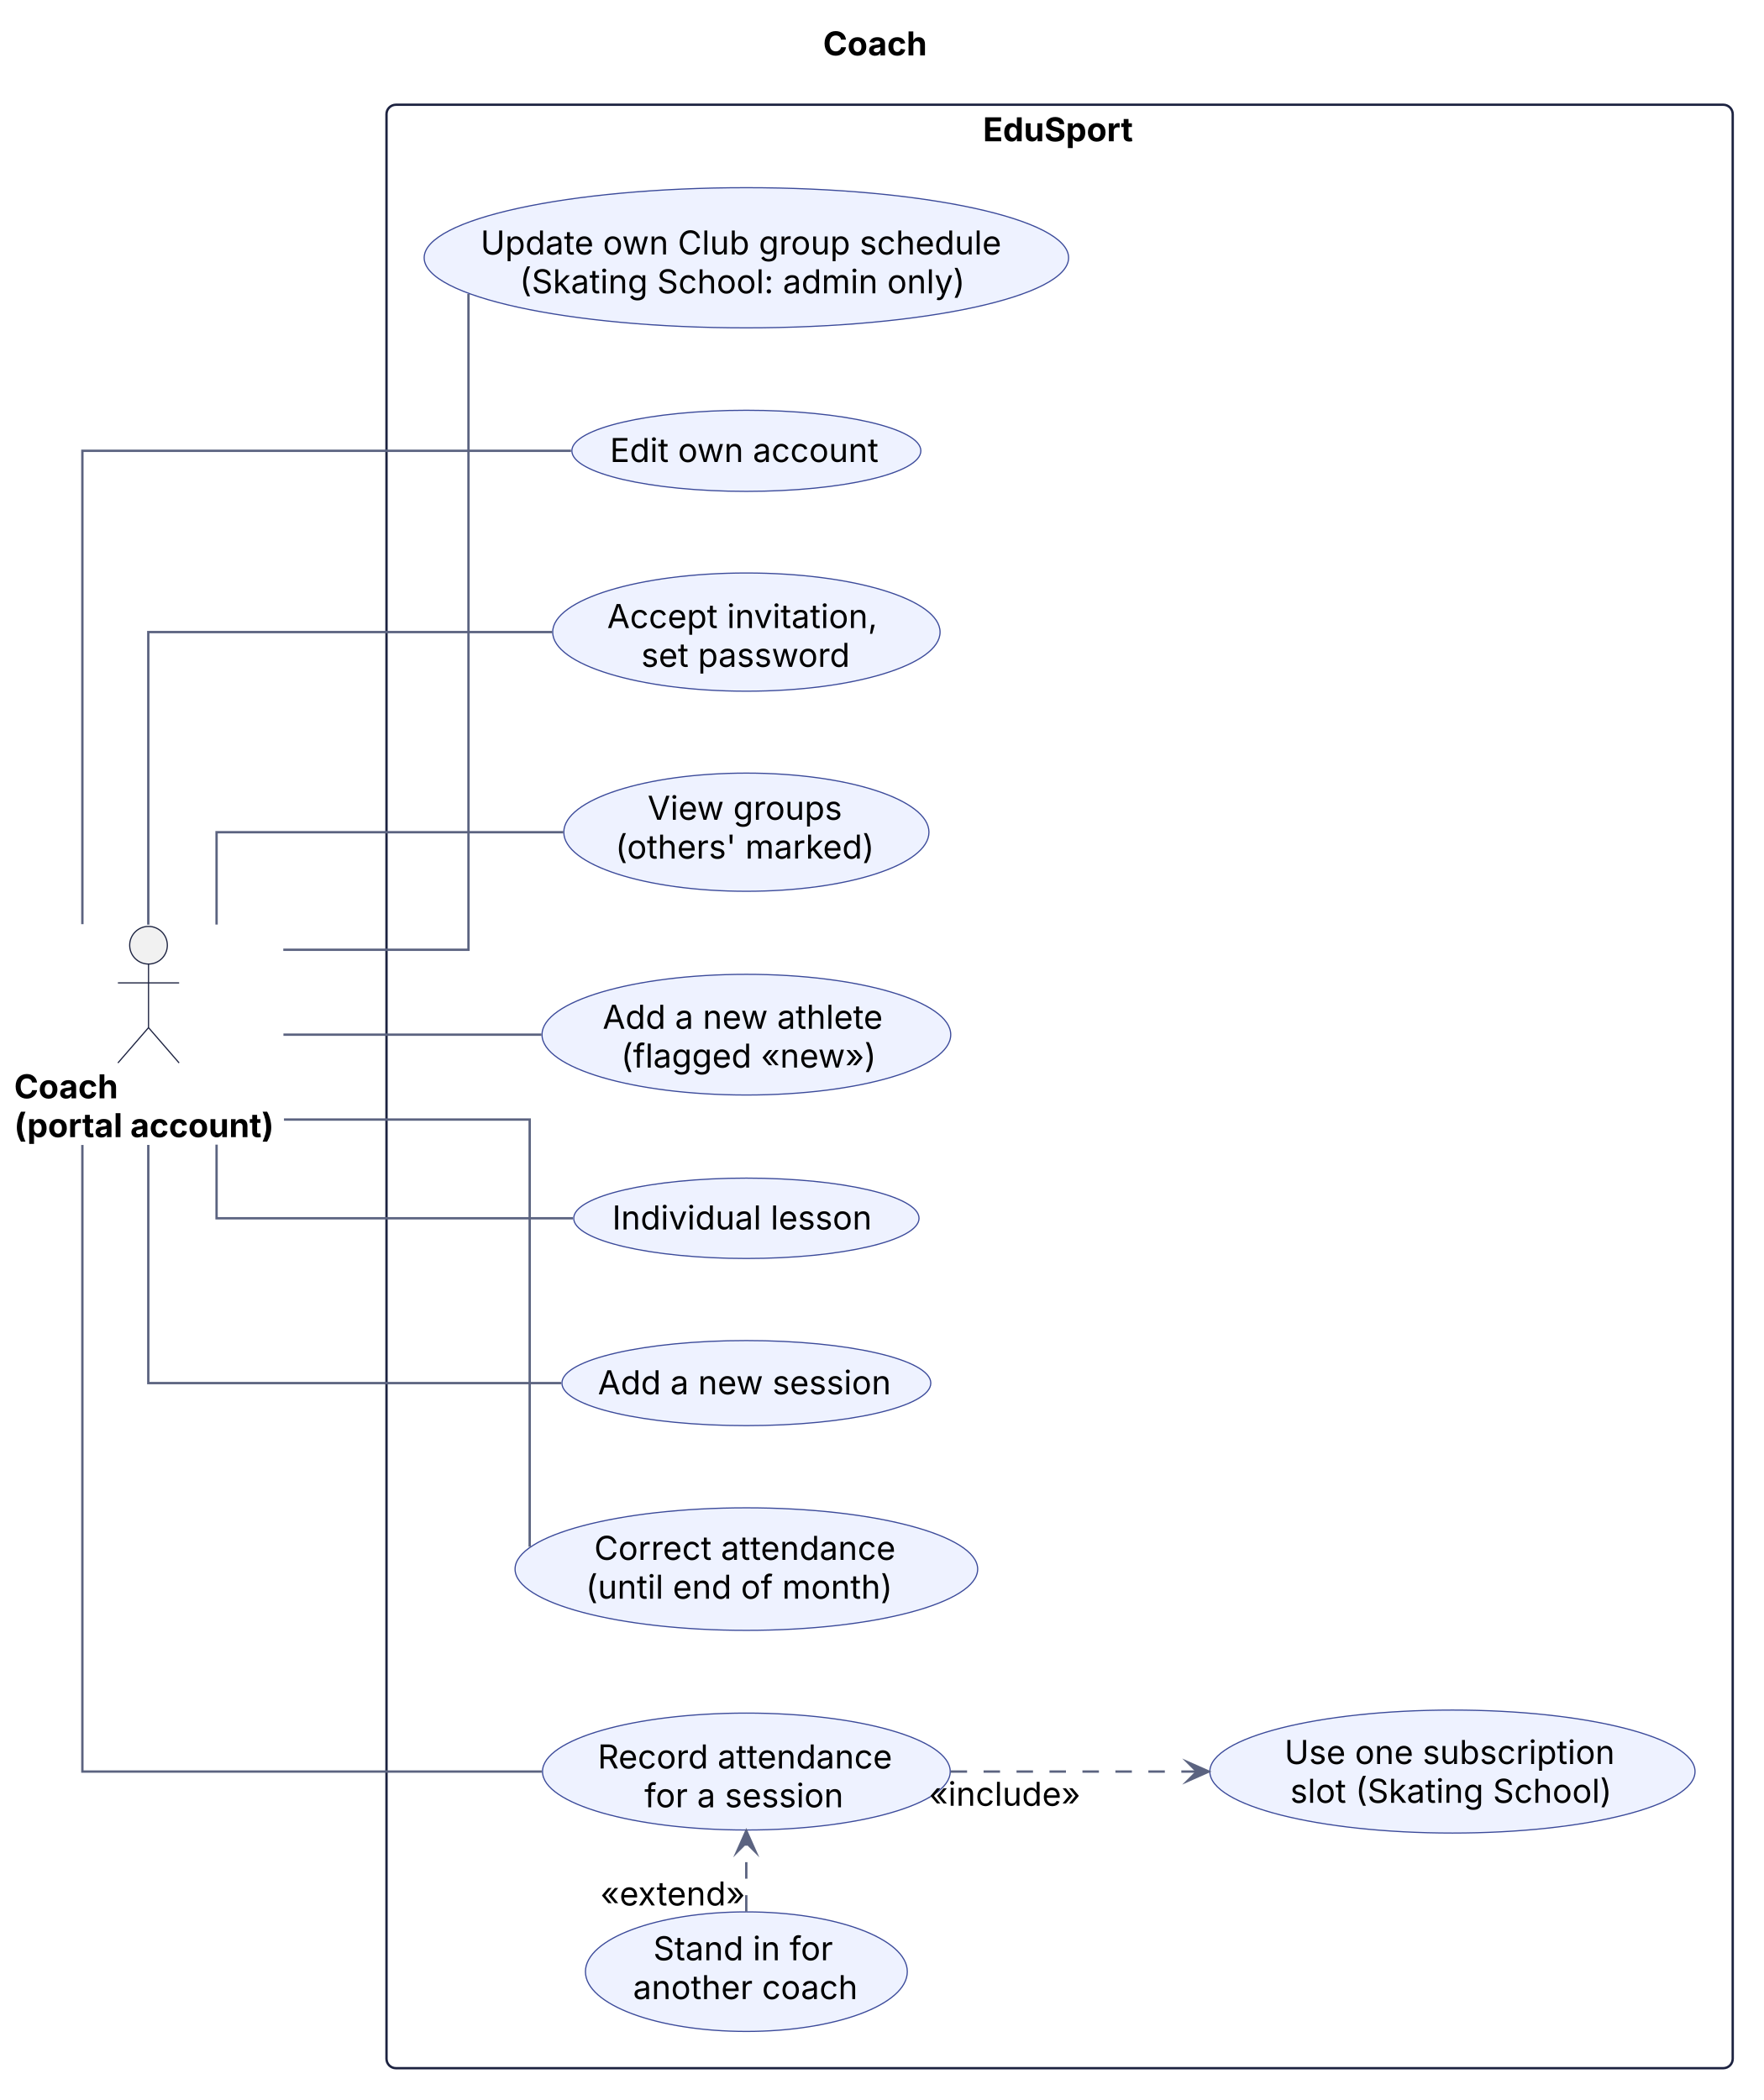
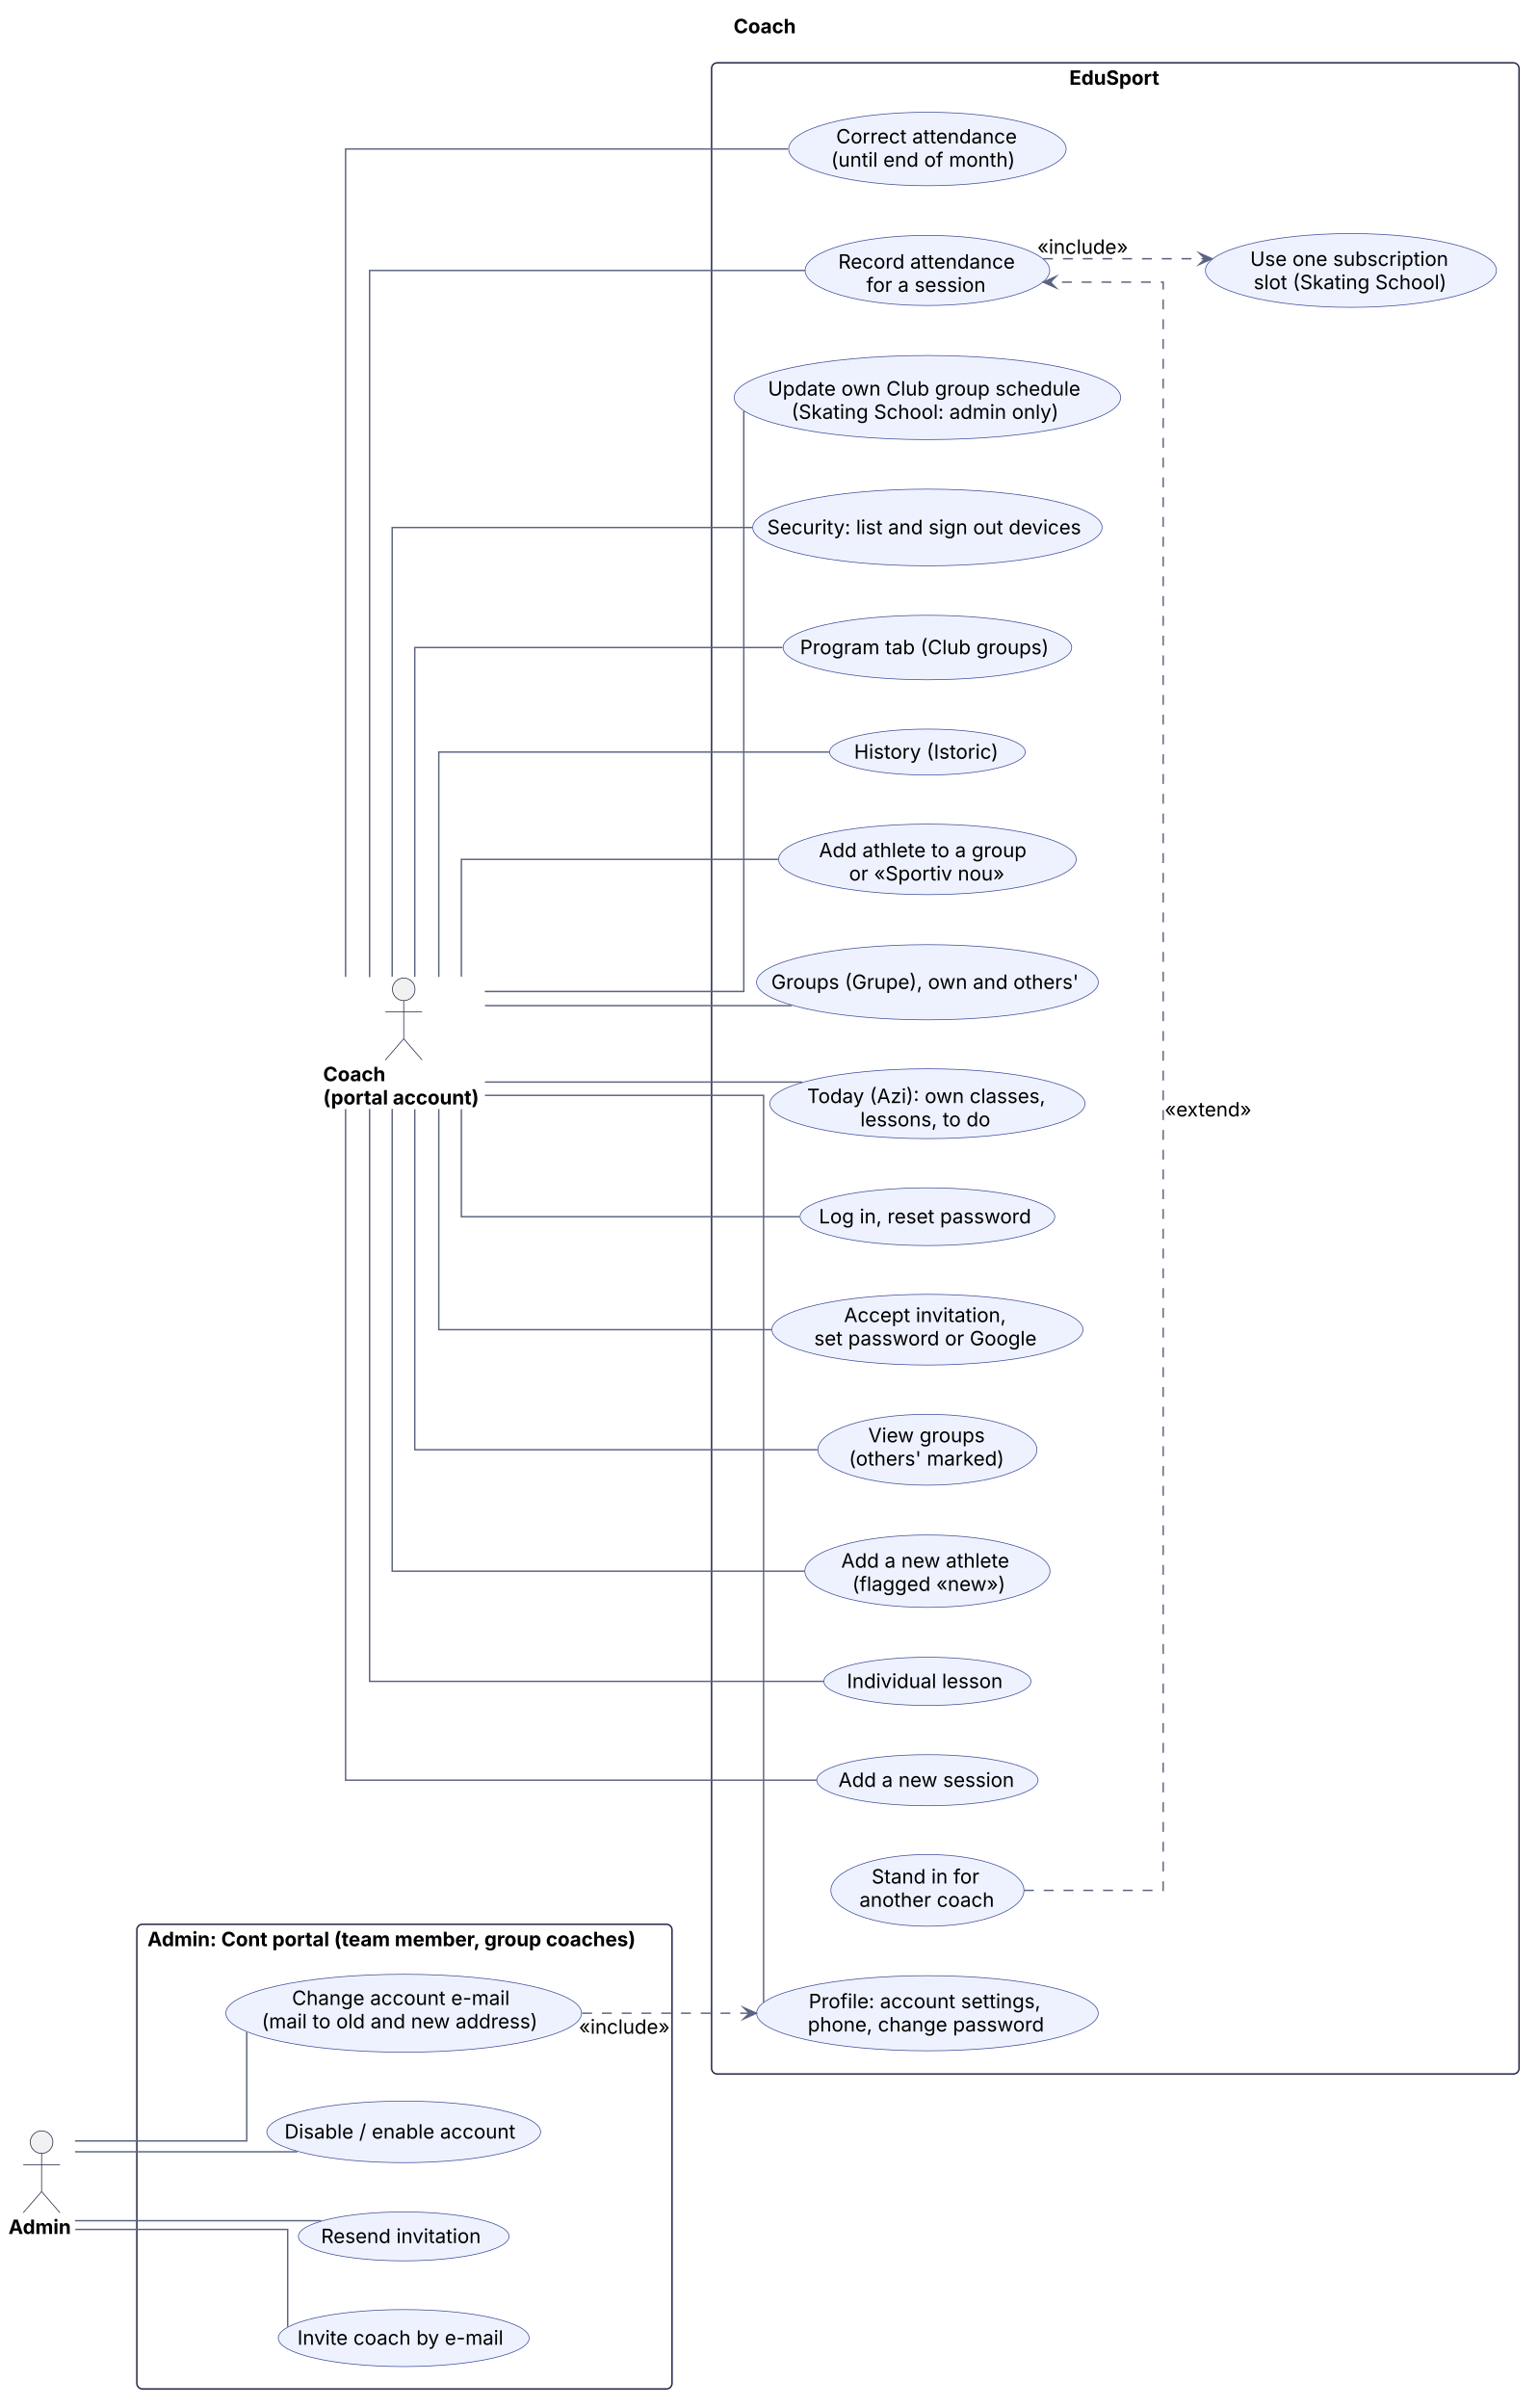
- <svg xmlns="http://www.w3.org/2000/svg" version="1.1" data-diagram-type="DESCRIPTION" style="width:749px;height:892px;background:#FFFFFF;" width="749px" height="892px" viewBox="0 0 749 892" zoomAndPan="magnify" preserveAspectRatio="none" contentStyleType="text/css">
+ <svg xmlns="http://www.w3.org/2000/svg" version="1.1" data-diagram-type="DESCRIPTION" style="width:1089px;height:1705px;background:#FFFFFF;" width="1089px" height="1705px" viewBox="0 0 1089 1705" zoomAndPan="magnify" preserveAspectRatio="none" contentStyleType="text/css">
  <defs />
  <g font-family="sans-serif" lengthAdjust="spacing">
    <g class="title" data-source-line="3">
-       <text x="349.599" y="23.535" fill="#000" font-size="14" textLength="43.791" font-weight="700" font-family="Inter">Coach</text>
+       <text x="519.469" y="23.535" fill="#000" font-size="14" textLength="43.791" font-weight="700" font-family="Inter">Coach</text>
    </g>
    <g class="cluster" data-qualified-name="EduSport" id="ent0002" data-source-line="5">
-       <rect x="164.17" y="44.488" width="571.82" height="834" fill="none" style="stroke:#1C2240;stroke-width:1;" rx="4" ry="4" />
-       <text x="417.514" y="60.023" fill="#000" font-size="14" textLength="65.133" font-weight="700" font-family="Inter">EduSport</text>
+       <rect x="503.91" y="44.488" width="571.82" height="1424" fill="none" style="stroke:#1C2240;stroke-width:1;" rx="4" ry="4" />
+       <text x="757.254" y="60.023" fill="#000" font-size="14" textLength="65.133" font-weight="700" font-family="Inter">EduSport</text>
+     </g>
+     <g class="cluster" data-qualified-name="Admin. Cont portal .team member. group coaches." id="ent0022" data-source-line="26">
+       <rect x="96.91" y="1362.488" width="379" height="329" fill="none" style="stroke:#1C2240;stroke-width:1;" rx="4" ry="4" />
+       <text x="104.413" y="1378.023" fill="#000" font-size="14" textLength="363.993" font-weight="700" font-family="Inter">Admin: Cont portal (team member, group coaches)</text>
    </g>
    <g class="entity" data-qualified-name="EduSport.Att" id="ent0003" data-source-line="6">
-       <ellipse cx="317.026" cy="752.487" rx="86.596" ry="24.829" fill="#EEF2FF" style="stroke:#3B4A9A;stroke-width:0.5;" />
-       <text x="253.882" y="751.17" fill="#000" font-size="14" textLength="126.287" font-family="Inter">Record attendance</text>
-       <text x="273.72" y="767.659" fill="#000" font-size="14" textLength="86.611" font-family="Inter">for a session</text>
+       <ellipse cx="656.766" cy="191.487" rx="86.596" ry="24.829" fill="#EEF2FF" style="stroke:#3B4A9A;stroke-width:0.5;" />
+       <text x="593.622" y="190.17" fill="#000" font-size="14" textLength="126.287" font-family="Inter">Record attendance</text>
+       <text x="613.46" y="206.659" fill="#000" font-size="14" textLength="86.611" font-family="Inter">for a session</text>
    </g>
    <g class="entity" data-qualified-name="EduSport.Box" id="ent0004" data-source-line="7">
-       <ellipse cx="616.937" cy="752.49" rx="103.047" ry="26.122" fill="#EEF2FF" style="stroke:#3B4A9A;stroke-width:0.5;" />
-       <text x="545.593" y="749.269" fill="#000" font-size="14" textLength="142.687" font-family="Inter">Use one subscription</text>
-       <text x="548.044" y="765.757" fill="#000" font-size="14" textLength="137.785" font-family="Inter">slot (Skating School)</text>
+       <ellipse cx="956.677" cy="191.49" rx="103.047" ry="26.122" fill="#EEF2FF" style="stroke:#3B4A9A;stroke-width:0.5;" />
+       <text x="885.333" y="188.269" fill="#000" font-size="14" textLength="142.687" font-family="Inter">Use one subscription</text>
+       <text x="887.784" y="204.757" fill="#000" font-size="14" textLength="137.785" font-family="Inter">slot (Skating School)</text>
    </g>
    <g class="entity" data-qualified-name="EduSport.Fix" id="ent0005" data-source-line="8">
-       <ellipse cx="317.028" cy="666.49" rx="98.248" ry="26.022" fill="#EEF2FF" style="stroke:#3B4A9A;stroke-width:0.5;" />
-       <text x="252.39" y="662.569" fill="#000" font-size="14" textLength="129.274" font-family="Inter">Correct attendance</text>
-       <text x="248.812" y="679.058" fill="#000" font-size="14" textLength="136.432" font-family="Inter">(until end of month)</text>
+       <ellipse cx="656.768" cy="105.49" rx="98.248" ry="26.022" fill="#EEF2FF" style="stroke:#3B4A9A;stroke-width:0.5;" />
+       <text x="592.13" y="101.569" fill="#000" font-size="14" textLength="129.274" font-family="Inter">Correct attendance</text>
+       <text x="588.552" y="118.058" fill="#000" font-size="14" textLength="136.432" font-family="Inter">(until end of month)</text>
    </g>
    <g class="entity" data-qualified-name="EduSport.NewS" id="ent0006" data-source-line="9">
-       <ellipse cx="317.029" cy="587.486" rx="78.339" ry="18.068" fill="#EEF2FF" style="stroke:#3B4A9A;stroke-width:0.5;" />
-       <text x="253.967" y="592.23" fill="#000" font-size="14" textLength="126.123" font-family="Inter">Add a new session</text>
+       <ellipse cx="656.769" cy="1260.486" rx="78.339" ry="18.068" fill="#EEF2FF" style="stroke:#3B4A9A;stroke-width:0.5;" />
+       <text x="593.707" y="1265.23" fill="#000" font-size="14" textLength="126.123" font-family="Inter">Add a new session</text>
    </g>
    <g class="entity" data-qualified-name="EduSport.Sub" id="ent0007" data-source-line="10">
-       <ellipse cx="317.03" cy="837.488" rx="68.36" ry="25.39" fill="#EEF2FF" style="stroke:#3B4A9A;stroke-width:0.5;" />
-       <text x="277.491" y="832.648" fill="#000" font-size="14" textLength="79.078" font-family="Inter">Stand in for</text>
-       <text x="268.899" y="849.136" fill="#000" font-size="14" textLength="96.264" font-family="Inter">another coach</text>
+       <ellipse cx="656.77" cy="1338.488" rx="68.36" ry="25.39" fill="#EEF2FF" style="stroke:#3B4A9A;stroke-width:0.5;" />
+       <text x="617.231" y="1333.648" fill="#000" font-size="14" textLength="79.078" font-family="Inter">Stand in for</text>
+       <text x="608.639" y="1350.136" fill="#000" font-size="14" textLength="96.264" font-family="Inter">another coach</text>
    </g>
    <g class="entity" data-qualified-name="EduSport.Ind" id="ent0008" data-source-line="11">
-       <ellipse cx="317.029" cy="517.486" rx="73.339" ry="17.068" fill="#EEF2FF" style="stroke:#3B4A9A;stroke-width:0.5;" />
-       <text x="260.034" y="522.23" fill="#000" font-size="14" textLength="113.989" font-family="Inter">Individual lesson</text>
+       <ellipse cx="656.769" cy="1190.486" rx="73.339" ry="17.068" fill="#EEF2FF" style="stroke:#3B4A9A;stroke-width:0.5;" />
+       <text x="599.774" y="1195.23" fill="#000" font-size="14" textLength="113.989" font-family="Inter">Individual lesson</text>
    </g>
    <g class="entity" data-qualified-name="EduSport.NewA" id="ent0009" data-source-line="12">
-       <ellipse cx="317.032" cy="439.488" rx="86.802" ry="25.63" fill="#EEF2FF" style="stroke:#3B4A9A;stroke-width:0.5;" />
-       <text x="255.973" y="436.976" fill="#000" font-size="14" textLength="122.117" font-family="Inter">Add a new athlete</text>
-       <text x="263.794" y="453.465" fill="#000" font-size="14" textLength="106.477" font-family="Inter">(flagged «new»)</text>
+       <ellipse cx="656.772" cy="1112.488" rx="86.802" ry="25.63" fill="#EEF2FF" style="stroke:#3B4A9A;stroke-width:0.5;" />
+       <text x="595.713" y="1109.976" fill="#000" font-size="14" textLength="122.117" font-family="Inter">Add a new athlete</text>
+       <text x="603.534" y="1126.465" fill="#000" font-size="14" textLength="106.477" font-family="Inter">(flagged «new»)</text>
    </g>
    <g class="entity" data-qualified-name="EduSport.See" id="ent0010" data-source-line="13">
-       <ellipse cx="317.03" cy="353.485" rx="77.55" ry="25.097" fill="#EEF2FF" style="stroke:#3B4A9A;stroke-width:0.5;" />
-       <text x="275.074" y="348.208" fill="#000" font-size="14" textLength="83.911" font-family="Inter">View groups</text>
-       <text x="261.403" y="364.696" fill="#000" font-size="14" textLength="111.255" font-family="Inter">(others' marked)</text>
+       <ellipse cx="656.77" cy="1026.485" rx="77.55" ry="25.097" fill="#EEF2FF" style="stroke:#3B4A9A;stroke-width:0.5;" />
+       <text x="614.814" y="1021.208" fill="#000" font-size="14" textLength="83.911" font-family="Inter">View groups</text>
+       <text x="601.143" y="1037.696" fill="#000" font-size="14" textLength="111.255" font-family="Inter">(others' marked)</text>
    </g>
    <g class="entity" data-qualified-name="EduSport.Inv" id="ent0011" data-source-line="14">
-       <ellipse cx="317.032" cy="268.49" rx="82.272" ry="25.102" fill="#EEF2FF" style="stroke:#3B4A9A;stroke-width:0.5;" />
-       <text x="257.894" y="266.76" fill="#000" font-size="14" textLength="118.275" font-family="Inter">Accept invitation,</text>
-       <text x="272.359" y="283.248" fill="#000" font-size="14" textLength="89.346" font-family="Inter">set password</text>
-     </g>
-     <g class="entity" data-qualified-name="EduSport.Acc" id="ent0012" data-source-line="15">
-       <ellipse cx="317.026" cy="191.492" rx="74.116" ry="17.223" fill="#EEF2FF" style="stroke:#3B4A9A;stroke-width:0.5;" />
-       <text x="259.075" y="196.236" fill="#000" font-size="14" textLength="115.903" font-family="Inter">Edit own account</text>
-     </g>
-     <g class="entity" data-qualified-name="EduSport.Sch" id="ent0013" data-source-line="16">
-       <ellipse cx="317.034" cy="109.491" rx="136.864" ry="29.773" fill="#EEF2FF" style="stroke:#3B4A9A;stroke-width:0.5;" />
-       <text x="204.125" y="108.097" fill="#000" font-size="14" textLength="225.818" font-family="Inter">Update own Club group schedule</text>
-       <text x="220.723" y="124.586" fill="#000" font-size="14" textLength="192.623" font-family="Inter">(Skating School: admin only)</text>
+       <ellipse cx="656.771" cy="941.486" rx="110.161" ry="25.028" fill="#EEF2FF" style="stroke:#3B4A9A;stroke-width:0.5;" />
+       <text x="597.634" y="936.105" fill="#000" font-size="14" textLength="118.275" font-family="Inter">Accept invitation,</text>
+       <text x="576.559" y="952.593" fill="#000" font-size="14" textLength="160.426" font-family="Inter">set password or Google</text>
+     </g>
+     <g class="entity" data-qualified-name="EduSport.Login" id="ent0012" data-source-line="15">
+       <ellipse cx="656.774" cy="861.489" rx="90.204" ry="20.441" fill="#EEF2FF" style="stroke:#3B4A9A;stroke-width:0.5;" />
+       <text x="579.927" y="866.233" fill="#000" font-size="14" textLength="153.692" font-family="Inter">Log in, reset password</text>
+     </g>
+     <g class="entity" data-qualified-name="EduSport.Azi" id="ent0013" data-source-line="16">
+       <ellipse cx="656.773" cy="781.487" rx="111.593" ry="24.719" fill="#EEF2FF" style="stroke:#3B4A9A;stroke-width:0.5;" />
+       <text x="571.509" y="781.025" fill="#000" font-size="14" textLength="170.529" font-family="Inter">Today (Azi): own classes,</text>
+       <text x="609.233" y="797.514" fill="#000" font-size="14" textLength="95.081" font-family="Inter">lessons, to do</text>
+     </g>
+     <g class="entity" data-qualified-name="EduSport.Grp" id="ent0014" data-source-line="17">
+       <ellipse cx="656.774" cy="695.493" rx="121.024" ry="26.605" fill="#EEF2FF" style="stroke:#3B4A9A;stroke-width:0.5;" />
+       <text x="546.182" y="700.237" fill="#000" font-size="14" textLength="221.184" font-family="Inter">Groups (Grupe), own and others'</text>
+     </g>
+     <g class="entity" data-qualified-name="EduSport.AddA" id="ent0015" data-source-line="18">
+       <ellipse cx="656.774" cy="608.488" rx="105.374" ry="24.969" fill="#EEF2FF" style="stroke:#3B4A9A;stroke-width:0.5;" />
+       <text x="579.941" y="606.957" fill="#000" font-size="14" textLength="153.665" font-family="Inter">Add athlete to a group</text>
+       <text x="601.252" y="623.446" fill="#000" font-size="14" textLength="111.043" font-family="Inter">or «Sportiv nou»</text>
+     </g>
+     <g class="entity" data-qualified-name="EduSport.Ist" id="ent0016" data-source-line="19">
+       <ellipse cx="656.773" cy="532.487" rx="69.293" ry="16.259" fill="#EEF2FF" style="stroke:#3B4A9A;stroke-width:0.5;" />
+       <text x="604.854" y="537.231" fill="#000" font-size="14" textLength="103.838" font-family="Inter">History (Istoric)</text>
+     </g>
+     <g class="entity" data-qualified-name="EduSport.Prog" id="ent0017" data-source-line="20">
+       <ellipse cx="656.765" cy="458.485" rx="102.185" ry="22.837" fill="#EEF2FF" style="stroke:#3B4A9A;stroke-width:0.5;" />
+       <text x="566.551" y="463.229" fill="#000" font-size="14" textLength="180.428" font-family="Inter">Program tab (Club groups)</text>
+     </g>
+     <g class="entity" data-qualified-name="EduSport.Acc" id="ent0018" data-source-line="21">
+       <ellipse cx="656.765" cy="1425.483" rx="120.975" ry="26.595" fill="#EEF2FF" style="stroke:#3B4A9A;stroke-width:0.5;" />
+       <text x="572.704" y="1421.916" fill="#000" font-size="14" textLength="168.123" font-family="Inter">Profile: account settings,</text>
+       <text x="572.051" y="1438.405" fill="#000" font-size="14" textLength="169.429" font-family="Inter">phone, change password</text>
+     </g>
+     <g class="entity" data-qualified-name="EduSport.Sec" id="ent0019" data-source-line="22">
+       <ellipse cx="656.765" cy="373.483" rx="123.725" ry="27.145" fill="#EEF2FF" style="stroke:#3B4A9A;stroke-width:0.5;" />
+       <text x="543.295" y="378.227" fill="#000" font-size="14" textLength="226.939" font-family="Inter">Security: list and sign out devices</text>
+     </g>
+     <g class="entity" data-qualified-name="EduSport.Sch" id="ent0020" data-source-line="23">
+       <ellipse cx="656.774" cy="281.491" rx="136.864" ry="29.773" fill="#EEF2FF" style="stroke:#3B4A9A;stroke-width:0.5;" />
+       <text x="543.865" y="280.097" fill="#000" font-size="14" textLength="225.818" font-family="Inter">Update own Club group schedule</text>
+       <text x="560.463" y="296.586" fill="#000" font-size="14" textLength="192.623" font-family="Inter">(Skating School: admin only)</text>
+     </g>
+     <g class="entity" data-qualified-name="Admin. Cont portal .team member. group coaches..AInv" id="ent0023" data-source-line="27">
+       <ellipse cx="285.914" cy="1655.489" rx="88.854" ry="20.171" fill="#EEF2FF" style="stroke:#3B4A9A;stroke-width:0.5;" />
+       <text x="210.603" y="1660.233" fill="#000" font-size="14" textLength="150.623" font-family="Inter">Invite coach by e-mail</text>
+     </g>
+     <g class="entity" data-qualified-name="Admin. Cont portal .team member. group coaches..ARes" id="ent0024" data-source-line="28">
+       <ellipse cx="285.909" cy="1583.488" rx="74.599" ry="17.32" fill="#EEF2FF" style="stroke:#3B4A9A;stroke-width:0.5;" />
+       <text x="227.366" y="1588.232" fill="#000" font-size="14" textLength="117.086" font-family="Inter">Resend invitation</text>
+     </g>
+     <g class="entity" data-qualified-name="Admin. Cont portal .team member. group coaches..ADis" id="ent0025" data-source-line="29">
+       <ellipse cx="285.913" cy="1509.489" rx="96.953" ry="21.791" fill="#EEF2FF" style="stroke:#3B4A9A;stroke-width:0.5;" />
+       <text x="201.485" y="1514.233" fill="#000" font-size="14" textLength="168.854" font-family="Inter">Disable / enable account</text>
+     </g>
+     <g class="entity" data-qualified-name="Admin. Cont portal .team member. group coaches..AMail" id="ent0026" data-source-line="30">
+       <ellipse cx="285.911" cy="1425.49" rx="125.961" ry="27.592" fill="#EEF2FF" style="stroke:#3B4A9A;stroke-width:0.5;" />
+       <text x="206.778" y="1419.656" fill="#000" font-size="14" textLength="158.266" font-family="Inter">Change account e-mail</text>
+       <text x="185.357" y="1436.144" fill="#000" font-size="14" textLength="201.106" font-family="Inter">(mail to old and new address)</text>
    </g>
    <g class="entity" data-qualified-name="T" id="ent0001" data-source-line="4">
-       <ellipse cx="63.083" cy="401.498" rx="8" ry="8" fill="#F1F1F1" style="stroke:#1C2240;stroke-width:0.5;" />
-       <path d="M63.083,409.498 L63.083,436.498 M50.083,417.498 L76.083,417.498 M63.083,436.498 L50.083,451.498 M63.083,436.498 L76.083,451.498" style="stroke:#1C2240;stroke-width:0.5;" fill="none" />
-       <text x="6" y="466.533" fill="#000" font-size="14" textLength="43.791" font-weight="700" font-family="Inter">Coach</text>
-       <text x="6" y="483.022" fill="#000" font-size="14" textLength="114.167" font-weight="700" font-family="Inter">(portal account)</text>
-     </g>
-     <g class="link" data-entity-1="ent0001" data-entity-2="ent0010" id="lnk14" data-source-line="18" data-link-type="association">
-       <path d="M91.99,392.718 C91.99,372.538 91.99,353.488 91.99,353.488 C91.99,353.488 174.22,353.488 239.27,353.488" style="stroke:#5B6380;stroke-width:1;" fill="none" id="T-See" />
-     </g>
-     <g class="link" data-entity-1="ent0001" data-entity-2="ent0003" id="lnk15" data-source-line="19" data-link-type="association">
-       <path d="M34.99,486.348 C34.99,573.668 34.99,752.488 34.99,752.488 C34.99,752.488 147.24,752.488 230.11,752.488" style="stroke:#5B6380;stroke-width:1;" fill="none" id="T-Att" />
-     </g>
-     <g class="link" data-entity-1="ent0001" data-entity-2="ent0005" id="lnk16" data-source-line="20" data-link-type="association">
-       <path d="M120.62,475.548 C167.16,475.548 224.99,475.548 224.99,475.548 C224.99,475.548 224.99,618.488 224.99,657.018" style="stroke:#5B6380;stroke-width:1;" fill="none" id="T-Fix" />
-     </g>
-     <g class="link" data-entity-1="ent0001" data-entity-2="ent0006" id="lnk17" data-source-line="21" data-link-type="association">
-       <path d="M62.99,486.318 C62.99,529.678 62.99,587.488 62.99,587.488 C62.99,587.488 163.78,587.488 238.39,587.488" style="stroke:#5B6380;stroke-width:1;" fill="none" id="T-NewS" />
-     </g>
-     <g class="link" data-entity-1="ent0001" data-entity-2="ent0008" id="lnk18" data-source-line="22" data-link-type="association">
-       <path d="M91.99,486.208 C91.99,502.828 91.99,517.488 91.99,517.488 C91.99,517.488 177.71,517.488 243.34,517.488" style="stroke:#5B6380;stroke-width:1;" fill="none" id="T-Ind" />
-     </g>
-     <g class="link" data-entity-1="ent0001" data-entity-2="ent0009" id="lnk19" data-source-line="23" data-link-type="association">
-       <path d="M120.39,439.488 C152.72,439.488 193.78,439.488 230,439.488" style="stroke:#5B6380;stroke-width:1;" fill="none" id="T-NewA" />
-     </g>
-     <g class="link" data-entity-1="ent0001" data-entity-2="ent0011" id="lnk20" data-source-line="24" data-link-type="association">
-       <path d="M62.99,392.758 C62.99,342.128 62.99,268.488 62.99,268.488 C62.99,268.488 160.37,268.488 234.55,268.488" style="stroke:#5B6380;stroke-width:1;" fill="none" id="T-Inv" />
-     </g>
-     <g class="link" data-entity-1="ent0001" data-entity-2="ent0012" id="lnk21" data-source-line="25" data-link-type="association">
-       <path d="M34.99,392.548 C34.99,320.648 34.99,191.488 34.99,191.488 C34.99,191.488 159,191.488 242.56,191.488" style="stroke:#5B6380;stroke-width:1;" fill="none" id="T-Acc" />
-     </g>
-     <g class="link" data-entity-1="ent0001" data-entity-2="ent0013" id="lnk22" data-source-line="26" data-link-type="association">
-       <path d="M120.33,403.428 C157.47,403.428 198.99,403.428 198.99,403.428 C198.99,403.428 198.99,185.358 198.99,124.878" style="stroke:#5B6380;stroke-width:1;" fill="none" id="T-Sch" />
-     </g>
-     <g class="link" data-entity-1="ent0003" data-entity-2="ent0004" id="lnk23" data-source-line="27" data-link-type="dependency">
-       <path d="M403.78,752.488 C438.03,752.488 472.67,752.488 508.41,752.488" style="stroke:#5B6380;stroke-width:1;stroke-dasharray:7,7;" fill="none" id="Att-to-Box" />
-       <polygon points="513.41,752.488,504.41,748.488,508.41,752.488,504.41,756.488,513.41,752.488" fill="#5B6380" style="stroke:#5B6380;stroke-width:1;stroke-linejoin:miter;stroke-miterlimit:10;" />
-       <text x="394.59" y="767.023" fill="#000" font-size="14" textLength="63.923" font-family="Inter">«include»</text>
-     </g>
-     <g class="link" data-entity-1="ent0007" data-entity-2="ent0003" id="lnk24" data-source-line="28" data-link-type="dependency">
-       <path d="M316.99,811.988 C316.99,801.128 316.99,793.498 316.99,782.678" style="stroke:#5B6380;stroke-width:1;stroke-dasharray:7,7;" fill="none" id="Sub-to-Att" />
-       <polygon points="316.99,777.678,312.99,786.678,316.99,782.678,320.99,786.678,316.99,777.678" fill="#5B6380" style="stroke:#5B6380;stroke-width:1;stroke-linejoin:miter;stroke-miterlimit:10;" />
-       <text x="254.99" y="809.363" fill="#000" font-size="14" textLength="61.592" font-family="Inter">«extend»</text>
+       <ellipse cx="285.903" cy="700.498" rx="8" ry="8" fill="#F1F1F1" style="stroke:#1C2240;stroke-width:0.5;" />
+       <path d="M285.903,708.498 L285.903,735.498 M272.903,716.498 L298.903,716.498 M285.903,735.498 L272.903,750.498 M285.903,735.498 L298.903,750.498" style="stroke:#1C2240;stroke-width:0.5;" fill="none" />
+       <text x="228.82" y="765.533" fill="#000" font-size="14" textLength="43.791" font-weight="700" font-family="Inter">Coach</text>
+       <text x="228.82" y="782.022" fill="#000" font-size="14" textLength="114.167" font-weight="700" font-family="Inter">(portal account)</text>
+     </g>
+     <g class="entity" data-qualified-name="A" id="ent0021" data-source-line="25">
+       <ellipse cx="29.454" cy="1516.748" rx="8" ry="8" fill="#F1F1F1" style="stroke:#1C2240;stroke-width:0.5;" />
+       <path d="M29.454,1524.748 L29.454,1551.748 M16.454,1532.748 L42.454,1532.748 M29.454,1551.748 L16.454,1566.748 M29.454,1551.748 L42.454,1566.748" style="stroke:#1C2240;stroke-width:0.5;" fill="none" />
+       <text x="6" y="1581.783" fill="#000" font-size="14" textLength="46.908" font-weight="700" font-family="Inter">Admin</text>
+     </g>
+     <g class="link" data-entity-1="ent0021" data-entity-2="ent0023" id="lnk27" data-source-line="32" data-link-type="association">
+       <path d="M53.32,1578.548 C101.05,1578.548 203.73,1578.548 203.73,1578.548 C203.73,1578.548 203.73,1627.888 203.73,1647.548" style="stroke:#5B6380;stroke-width:1;" fill="none" id="A-AInv" />
+     </g>
+     <g class="link" data-entity-1="ent0021" data-entity-2="ent0024" id="lnk28" data-source-line="33" data-link-type="association">
+       <path d="M53.12,1572.358 C92.43,1572.358 172.3,1572.358 227.43,1572.358" style="stroke:#5B6380;stroke-width:1;" fill="none" id="A-ARes" />
+     </g>
+     <g class="link" data-entity-1="ent0021" data-entity-2="ent0025" id="lnk29" data-source-line="34" data-link-type="association">
+       <path d="M53.12,1523.598 C88.58,1523.598 157.06,1523.598 210.61,1523.598" style="stroke:#5B6380;stroke-width:1;" fill="none" id="A-ADis" />
+     </g>
+     <g class="link" data-entity-1="ent0021" data-entity-2="ent0026" id="lnk30" data-source-line="35" data-link-type="association">
+       <path d="M53.12,1515.918 C94.28,1515.918 174.73,1515.918 174.73,1515.918 C174.73,1515.918 174.73,1463.988 174.73,1438.828" style="stroke:#5B6380;stroke-width:1;" fill="none" id="A-AMail" />
+     </g>
+     <g class="link" data-entity-1="ent0026" data-entity-2="ent0018" id="lnk31" data-source-line="36" data-link-type="dependency">
+       <path d="M412.24,1425.488 C452.13,1425.488 491.08,1425.488 530.6,1425.488" style="stroke:#5B6380;stroke-width:1;stroke-dasharray:7,7;" fill="none" id="AMail-to-Acc" />
+       <polygon points="535.6,1425.488,526.6,1421.488,530.6,1425.488,526.6,1429.488,535.6,1425.488" fill="#5B6380" style="stroke:#5B6380;stroke-width:1;stroke-linejoin:miter;stroke-miterlimit:10;" />
+       <text x="409.92" y="1440.023" fill="#000" font-size="14" textLength="63.923" font-family="Inter">«include»</text>
+     </g>
+     <g class="link" data-entity-1="ent0001" data-entity-2="ent0010" id="lnk32" data-source-line="37" data-link-type="association">
+       <path d="M293.73,785.398 C293.73,867.008 293.73,1026.488 293.73,1026.488 C293.73,1026.488 472.22,1026.488 578.89,1026.488" style="stroke:#5B6380;stroke-width:1;" fill="none" id="T-See" />
+     </g>
+     <g class="link" data-entity-1="ent0001" data-entity-2="ent0003" id="lnk33" data-source-line="38" data-link-type="association">
+       <path d="M261.73,691.848 C261.73,559.568 261.73,191.488 261.73,191.488 C261.73,191.488 453.79,191.488 570.08,191.488" style="stroke:#5B6380;stroke-width:1;" fill="none" id="T-Att" />
+     </g>
+     <g class="link" data-entity-1="ent0001" data-entity-2="ent0005" id="lnk34" data-source-line="39" data-link-type="association">
+       <path d="M244.73,691.688 C244.73,545.248 244.73,105.488 244.73,105.488 C244.73,105.488 436.18,105.488 558.08,105.488" style="stroke:#5B6380;stroke-width:1;" fill="none" id="T-Fix" />
+     </g>
+     <g class="link" data-entity-1="ent0001" data-entity-2="ent0006" id="lnk35" data-source-line="40" data-link-type="association">
+       <path d="M244.73,785.268 C244.73,913.398 244.73,1260.488 244.73,1260.488 C244.73,1260.488 458.75,1260.488 578.3,1260.488" style="stroke:#5B6380;stroke-width:1;" fill="none" id="T-NewS" />
+     </g>
+     <g class="link" data-entity-1="ent0001" data-entity-2="ent0008" id="lnk36" data-source-line="41" data-link-type="association">
+       <path d="M261.73,785.158 C261.73,900.638 261.73,1190.488 261.73,1190.488 C261.73,1190.488 469.15,1190.488 583.39,1190.488" style="stroke:#5B6380;stroke-width:1;" fill="none" id="T-Ind" />
+     </g>
+     <g class="link" data-entity-1="ent0001" data-entity-2="ent0009" id="lnk37" data-source-line="42" data-link-type="association">
+       <path d="M277.73,785.098 C277.73,885.358 277.73,1112.488 277.73,1112.488 C277.73,1112.488 457.91,1112.488 569.81,1112.488" style="stroke:#5B6380;stroke-width:1;" fill="none" id="T-NewA" />
+     </g>
+     <g class="link" data-entity-1="ent0001" data-entity-2="ent0011" id="lnk38" data-source-line="43" data-link-type="association">
+       <path d="M310.73,785.318 C310.73,845.268 310.73,941.488 310.73,941.488 C310.73,941.488 445.06,941.488 546.33,941.488" style="stroke:#5B6380;stroke-width:1;" fill="none" id="T-Inv" />
+     </g>
+     <g class="link" data-entity-1="ent0001" data-entity-2="ent0012" id="lnk39" data-source-line="44" data-link-type="association">
+       <path d="M326.73,785.338 C326.73,820.098 326.73,861.488 326.73,861.488 C326.73,861.488 468.44,861.488 566.15,861.488" style="stroke:#5B6380;stroke-width:1;" fill="none" id="T-Login" />
+     </g>
+     <g class="link" data-entity-1="ent0001" data-entity-2="ent0013" id="lnk40" data-source-line="45" data-link-type="association">
+       <path d="M343.45,766.168 C403.47,766.168 498.34,766.168 567.98,766.168" style="stroke:#5B6380;stroke-width:1;" fill="none" id="T-Azi" />
+     </g>
+     <g class="link" data-entity-1="ent0001" data-entity-2="ent0014" id="lnk41" data-source-line="46" data-link-type="association">
+       <path d="M343.45,712.058 C401.43,712.058 491.95,712.058 560.81,712.058" style="stroke:#5B6380;stroke-width:1;" fill="none" id="T-Grp" />
+     </g>
+     <g class="link" data-entity-1="ent0001" data-entity-2="ent0015" id="lnk42" data-source-line="47" data-link-type="association">
+       <path d="M326.73,691.558 C326.73,654.318 326.73,608.488 326.73,608.488 C326.73,608.488 454.45,608.488 550.98,608.488" style="stroke:#5B6380;stroke-width:1;" fill="none" id="T-AddA" />
+     </g>
+     <g class="link" data-entity-1="ent0001" data-entity-2="ent0016" id="lnk43" data-source-line="48" data-link-type="association">
+       <path d="M310.73,691.748 C310.73,630.968 310.73,532.488 310.73,532.488 C310.73,532.488 486.11,532.488 587.16,532.488" style="stroke:#5B6380;stroke-width:1;" fill="none" id="T-Ist" />
+     </g>
+     <g class="link" data-entity-1="ent0001" data-entity-2="ent0017" id="lnk44" data-source-line="49" data-link-type="association">
+       <path d="M293.73,691.618 C293.73,611.918 293.73,458.488 293.73,458.488 C293.73,458.488 446.84,458.488 554.19,458.488" style="stroke:#5B6380;stroke-width:1;" fill="none" id="T-Prog" />
+     </g>
+     <g class="link" data-entity-1="ent0001" data-entity-2="ent0018" id="lnk45" data-source-line="50" data-link-type="association">
+       <path d="M343.41,775.578 C418.57,775.578 540.73,775.578 540.73,775.578 C540.73,775.578 540.73,1344.408 540.73,1417.738" style="stroke:#5B6380;stroke-width:1;" fill="none" id="T-Acc" />
+     </g>
+     <g class="link" data-entity-1="ent0001" data-entity-2="ent0019" id="lnk46" data-source-line="51" data-link-type="association">
+       <path d="M277.73,691.518 C277.73,592.938 277.73,373.488 277.73,373.488 C277.73,373.488 422.12,373.488 532.66,373.488" style="stroke:#5B6380;stroke-width:1;" fill="none" id="T-Sec" />
+     </g>
+     <g class="link" data-entity-1="ent0001" data-entity-2="ent0020" id="lnk47" data-source-line="52" data-link-type="association">
+       <path d="M343.29,702.028 C414.52,702.028 526.73,702.028 526.73,702.028 C526.73,702.028 526.73,353.658 526.73,291.058" style="stroke:#5B6380;stroke-width:1;" fill="none" id="T-Sch" />
+     </g>
+     <g class="link" data-entity-1="ent0003" data-entity-2="ent0004" id="lnk48" data-source-line="53" data-link-type="dependency">
+       <path d="M738.72,183.208 C775.67,183.208 814.59,183.208 853.3,183.208" style="stroke:#5B6380;stroke-width:1;stroke-dasharray:7,7;" fill="none" id="Att-to-Box" />
+       <polygon points="858.3,183.208,849.3,179.208,853.3,183.208,849.3,187.208,858.3,183.208" fill="#5B6380" style="stroke:#5B6380;stroke-width:1;stroke-linejoin:miter;stroke-miterlimit:10;" />
+       <text x="734.51" y="179.743" fill="#000" font-size="14" textLength="63.923" font-family="Inter">«include»</text>
+     </g>
+     <g class="link" data-entity-1="ent0007" data-entity-2="ent0003" id="lnk49" data-source-line="54" data-link-type="dependency">
+       <path d="M725.16,1338.488 C771.27,1338.488 823.73,1338.488 823.73,1338.488 C823.73,1338.488 823.73,199.768 823.73,199.768 C823.73,199.768 786.01,199.768 743.78,199.768" style="stroke:#5B6380;stroke-width:1;stroke-dasharray:7,7;" fill="none" id="Sub-to-Att" />
+       <polygon points="738.78,199.768,747.78,203.768,743.78,199.768,747.78,195.768,738.78,199.768" fill="#5B6380" style="stroke:#5B6380;stroke-width:1;stroke-linejoin:miter;stroke-miterlimit:10;" />
+       <text x="824.73" y="790.473" fill="#000" font-size="14" textLength="61.592" font-family="Inter">«extend»</text>
    </g>
  </g>
</svg>
